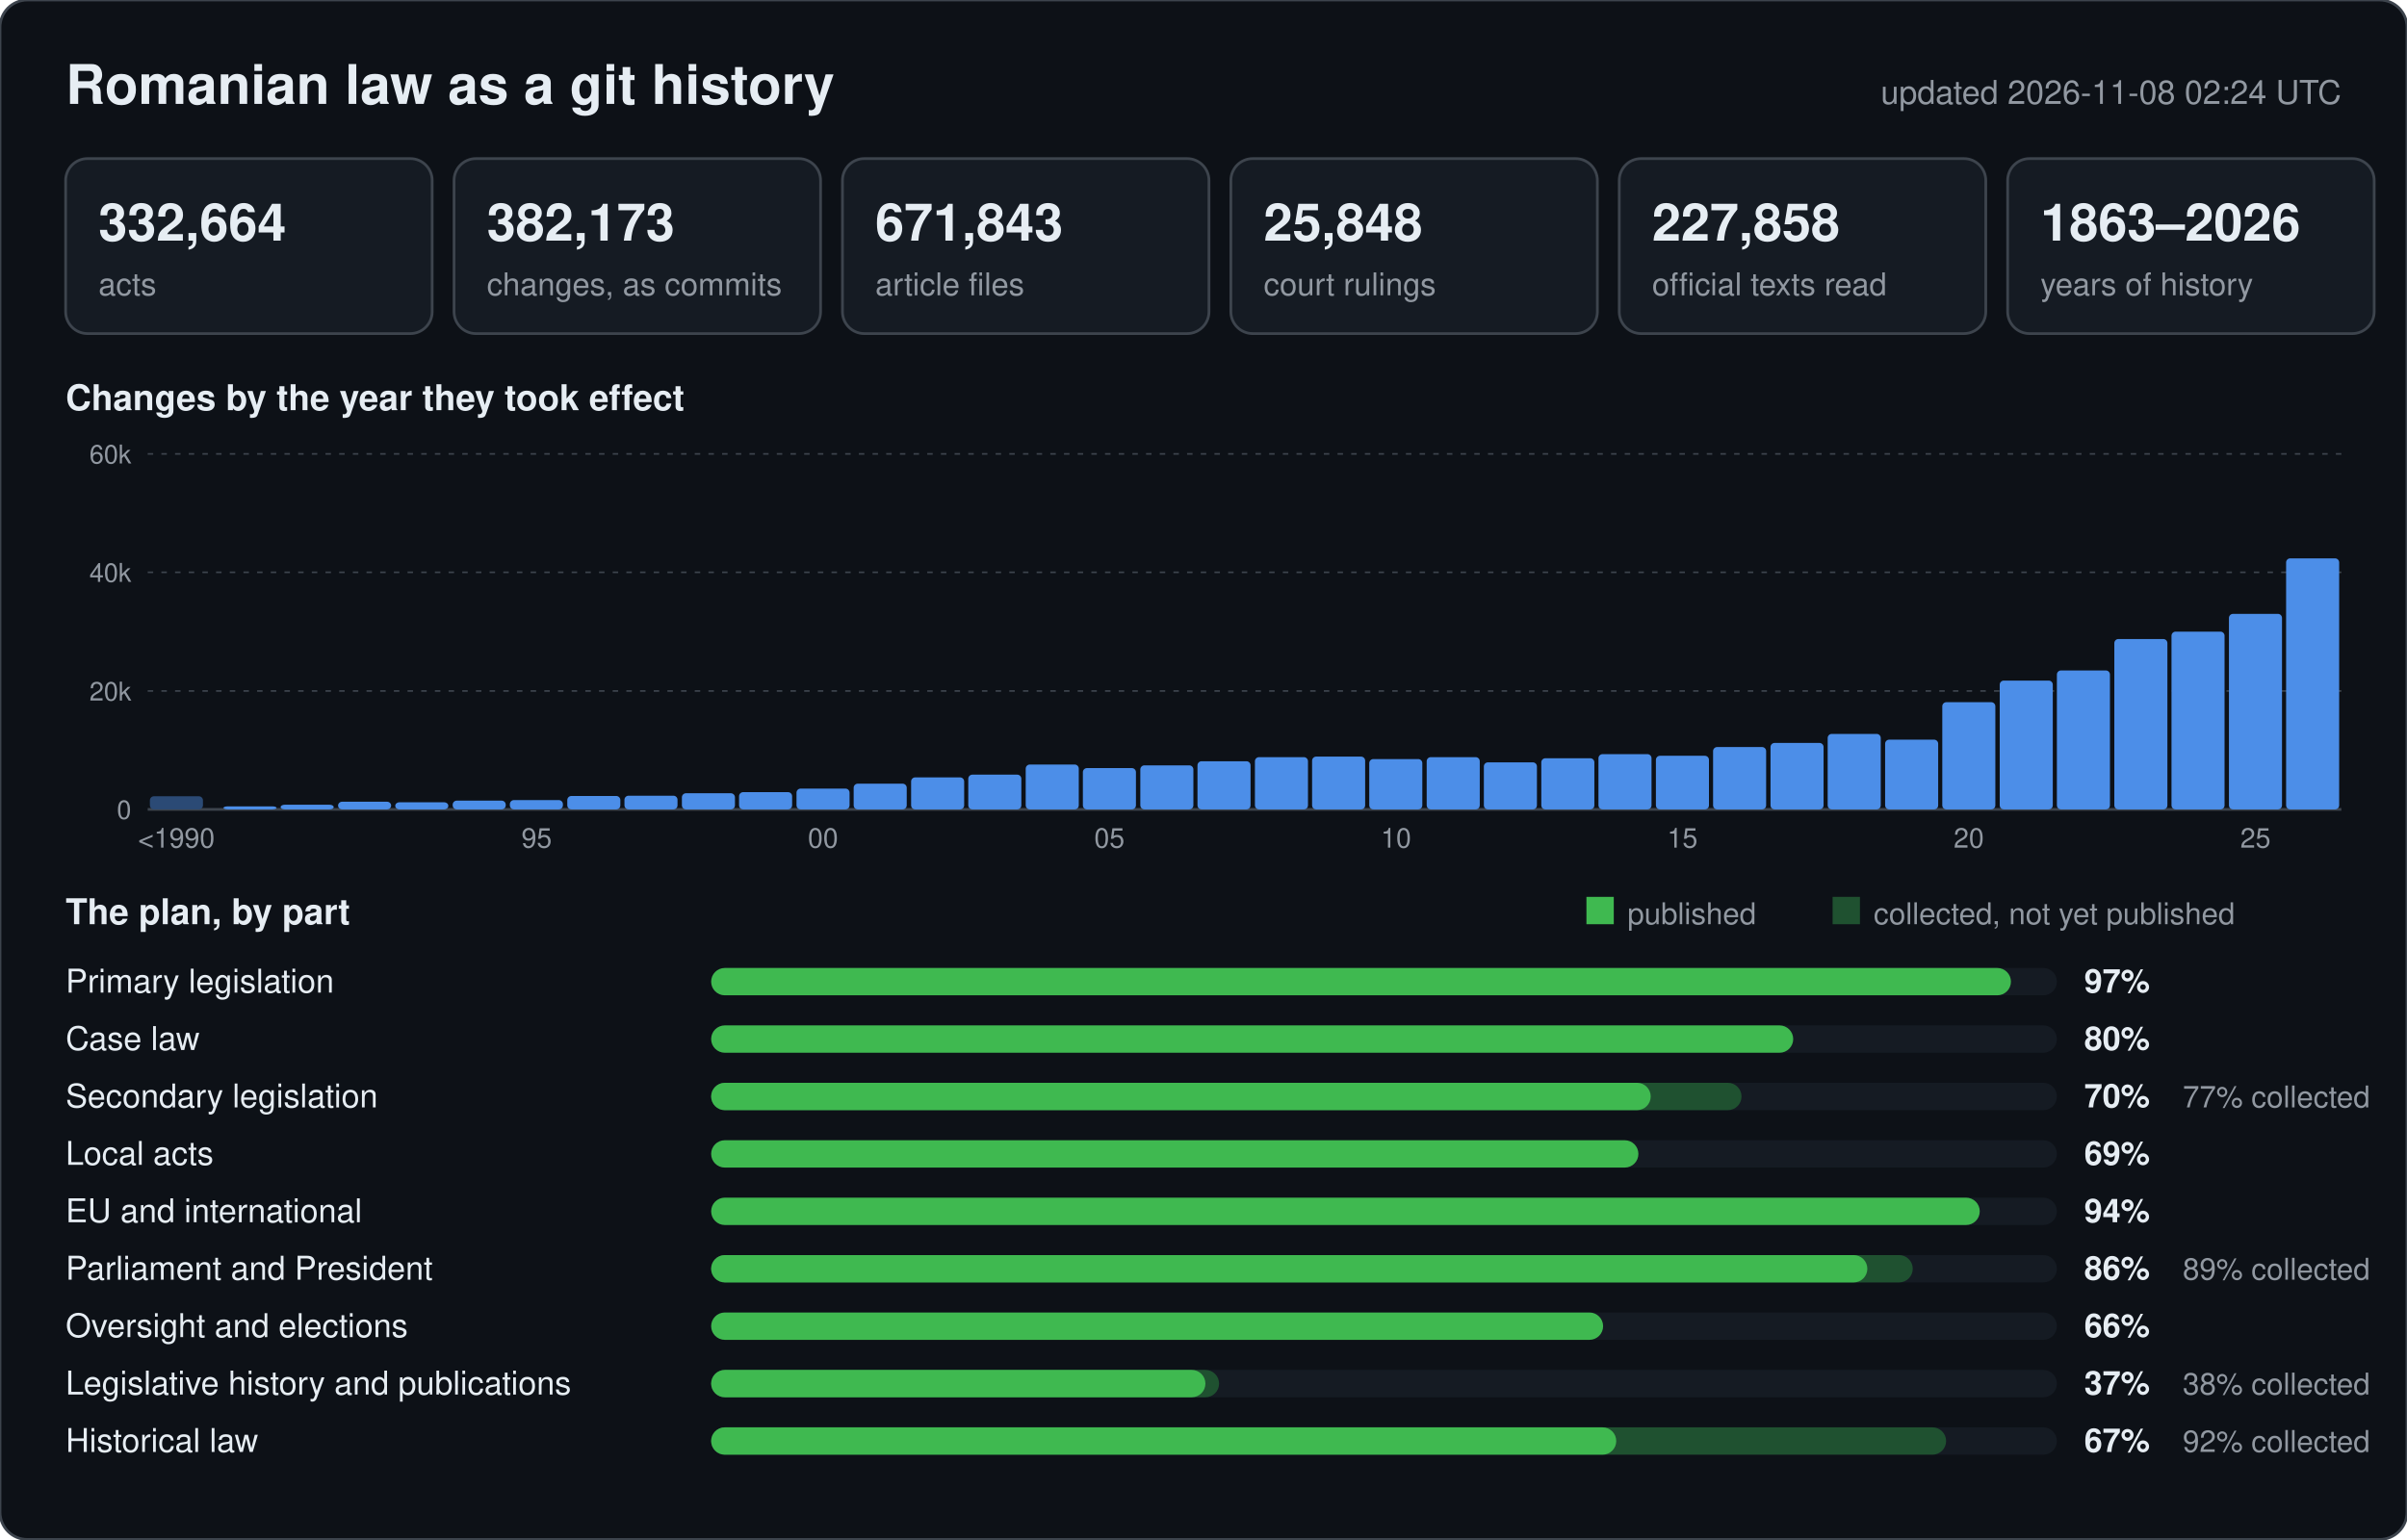
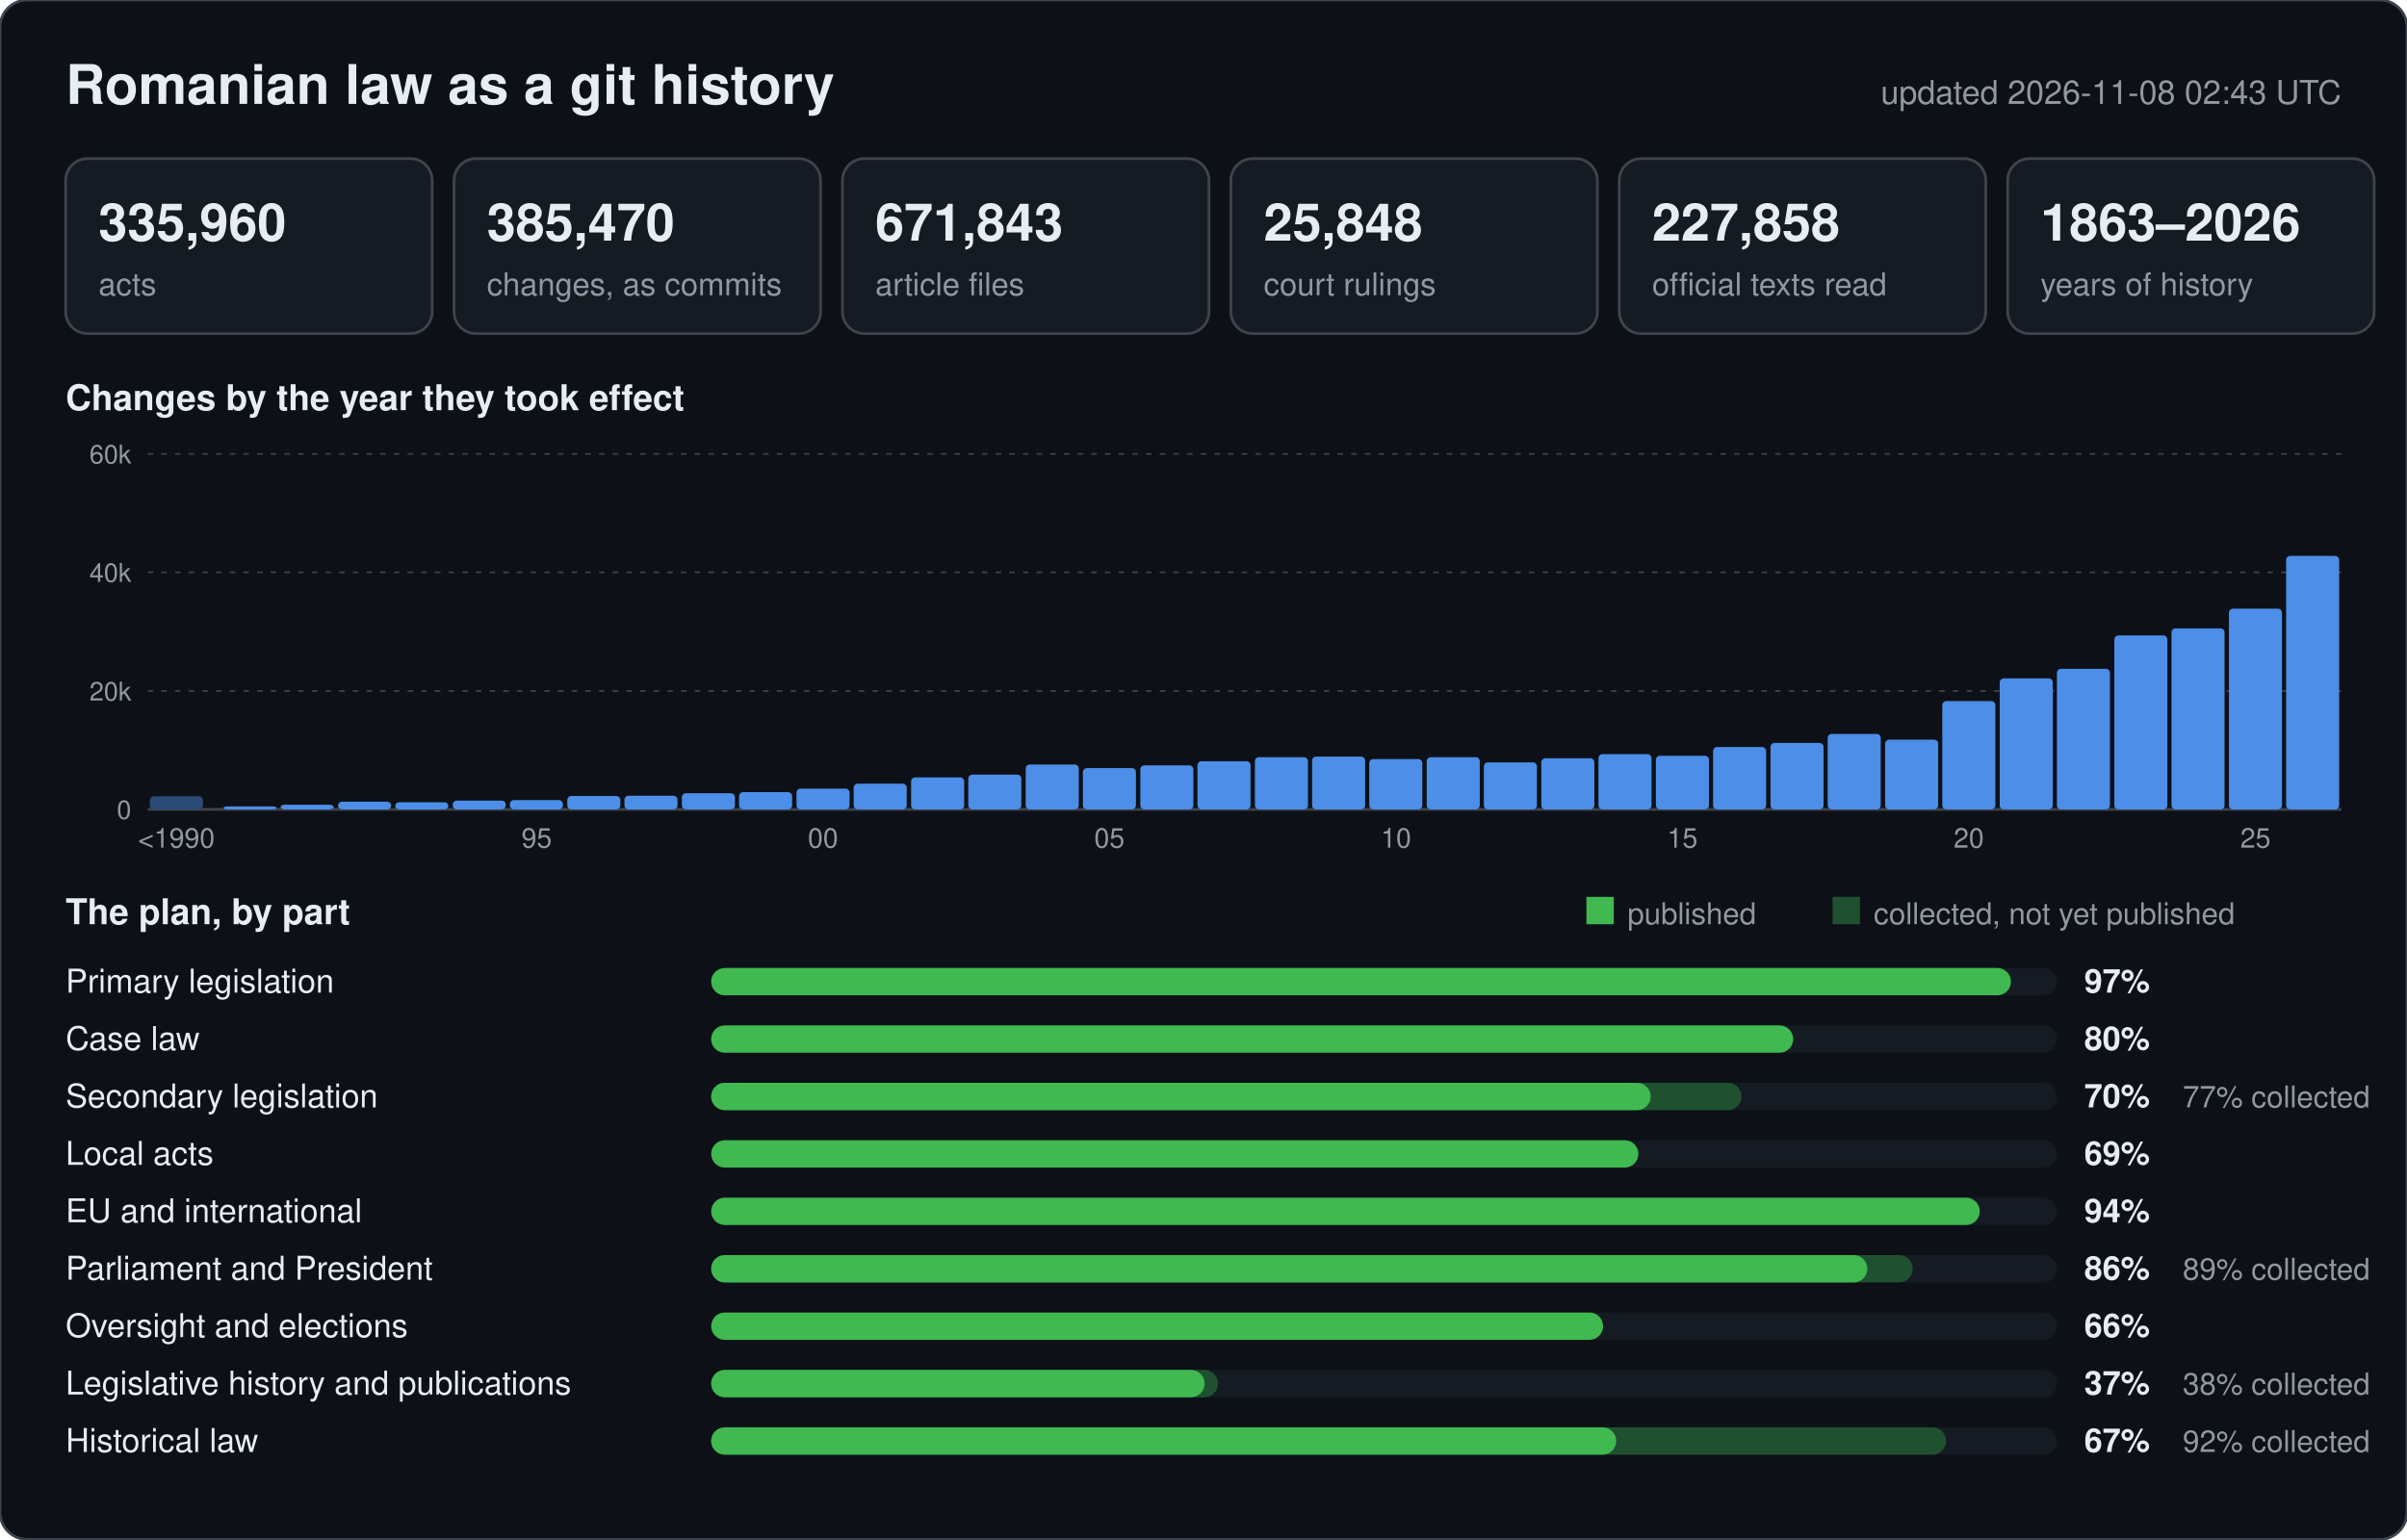
<svg xmlns="http://www.w3.org/2000/svg" width="880" height="563" viewBox="0 0 880 563" font-family="-apple-system,BlinkMacSystemFont,Segoe UI,Helvetica,Arial,sans-serif">
  <rect width="880" height="563" rx="10" fill="#0d1117" stroke="#3d444d" />
  <text x="24" y="38" font-size="20" font-weight="600" fill="#e6edf3">Romanian law as a git history</text>
-   <text x="856" y="38" font-size="12" text-anchor="end" fill="#9198a1">updated 2026-11-08 02:24 UTC</text>
+   <text x="856" y="38" font-size="12" text-anchor="end" fill="#9198a1">updated 2026-11-08 02:43 UTC</text>
  <rect x="24" y="58" width="134" height="64" rx="8" fill="#151b23" stroke="#3d444d" />
-   <text x="36" y="88" font-size="19" font-weight="600" fill="#e6edf3">332,664</text>
+   <text x="36" y="88" font-size="19" font-weight="600" fill="#e6edf3">335,960</text>
  <text x="36" y="108" font-size="11.5" fill="#9198a1">acts</text>
  <rect x="166" y="58" width="134" height="64" rx="8" fill="#151b23" stroke="#3d444d" />
-   <text x="178" y="88" font-size="19" font-weight="600" fill="#e6edf3">382,173</text>
+   <text x="178" y="88" font-size="19" font-weight="600" fill="#e6edf3">385,470</text>
  <text x="178" y="108" font-size="11.5" fill="#9198a1">changes, as commits</text>
  <rect x="308" y="58" width="134" height="64" rx="8" fill="#151b23" stroke="#3d444d" />
  <text x="320" y="88" font-size="19" font-weight="600" fill="#e6edf3">671,843</text>
  <text x="320" y="108" font-size="11.5" fill="#9198a1">article files</text>
  <rect x="450" y="58" width="134" height="64" rx="8" fill="#151b23" stroke="#3d444d" />
  <text x="462" y="88" font-size="19" font-weight="600" fill="#e6edf3">25,848</text>
  <text x="462" y="108" font-size="11.5" fill="#9198a1">court rulings</text>
  <rect x="592" y="58" width="134" height="64" rx="8" fill="#151b23" stroke="#3d444d" />
  <text x="604" y="88" font-size="19" font-weight="600" fill="#e6edf3">227,858</text>
  <text x="604" y="108" font-size="11.5" fill="#9198a1">official texts read</text>
  <rect x="734" y="58" width="134" height="64" rx="8" fill="#151b23" stroke="#3d444d" />
  <text x="746" y="88" font-size="19" font-weight="600" fill="#e6edf3">1863–2026</text>
  <text x="746" y="108" font-size="11.5" fill="#9198a1">years of history</text>
  <text x="24" y="150" font-size="13" font-weight="600" fill="#e6edf3">Changes by the year they took effect</text>
  <line x1="54" y1="296.0" x2="856" y2="296.0" stroke="#3d444d" stroke-width="1" />
  <text x="48" y="299.5" font-size="9.5" text-anchor="end" fill="#9198a1">0</text>
  <line x1="54" y1="252.7" x2="856" y2="252.7" stroke="#3d444d" stroke-width="0.6" stroke-dasharray="2 3" />
  <text x="48" y="256.2" font-size="9.5" text-anchor="end" fill="#9198a1">20k</text>
  <line x1="54" y1="209.3" x2="856" y2="209.3" stroke="#3d444d" stroke-width="0.6" stroke-dasharray="2 3" />
  <text x="48" y="212.8" font-size="9.5" text-anchor="end" fill="#9198a1">40k</text>
  <line x1="54" y1="166.0" x2="856" y2="166.0" stroke="#3d444d" stroke-width="0.6" stroke-dasharray="2 3" />
  <text x="48" y="169.5" font-size="9.5" text-anchor="end" fill="#9198a1">60k</text>
  <rect x="54.8" y="291.2" width="19.4" height="4.8" rx="1.5" fill="#2b4a75" />
  <text x="64.5" y="310" font-size="10" text-anchor="middle" fill="#9198a1">&lt;1990</text>
  <rect x="81.7" y="294.9" width="19.4" height="1.1" rx="1.5" fill="#4c8ee8" />
  <rect x="102.6" y="294.3" width="19.4" height="1.7" rx="1.5" fill="#4c8ee8" />
  <rect x="123.6" y="293.2" width="19.4" height="2.8" rx="1.5" fill="#4c8ee8" />
  <rect x="144.5" y="293.4" width="19.4" height="2.6" rx="1.5" fill="#4c8ee8" />
  <rect x="165.5" y="292.8" width="19.4" height="3.2" rx="1.5" fill="#4c8ee8" />
  <rect x="186.4" y="292.6" width="19.4" height="3.4" rx="1.5" fill="#4c8ee8" />
  <text x="196.2" y="310" font-size="10" text-anchor="middle" fill="#9198a1">95</text>
  <rect x="207.4" y="291.1" width="19.4" height="4.9" rx="1.5" fill="#4c8ee8" />
  <rect x="228.3" y="291.0" width="19.4" height="5.0" rx="1.5" fill="#4c8ee8" />
  <rect x="249.3" y="290.1" width="19.4" height="5.9" rx="1.5" fill="#4c8ee8" />
  <rect x="270.2" y="289.7" width="19.4" height="6.3" rx="1.5" fill="#4c8ee8" />
  <rect x="291.2" y="288.4" width="19.4" height="7.6" rx="1.5" fill="#4c8ee8" />
  <text x="300.9" y="310" font-size="10" text-anchor="middle" fill="#9198a1">00</text>
  <rect x="312.1" y="286.6" width="19.4" height="9.4" rx="1.5" fill="#4c8ee8" />
  <rect x="333.1" y="284.3" width="19.4" height="11.7" rx="1.5" fill="#4c8ee8" />
  <rect x="354.0" y="283.3" width="19.4" height="12.7" rx="1.5" fill="#4c8ee8" />
  <rect x="375.0" y="279.6" width="19.4" height="16.4" rx="1.5" fill="#4c8ee8" />
  <rect x="395.9" y="280.9" width="19.4" height="15.1" rx="1.5" fill="#4c8ee8" />
  <text x="405.6" y="310" font-size="10" text-anchor="middle" fill="#9198a1">05</text>
  <rect x="416.9" y="279.9" width="19.4" height="16.1" rx="1.5" fill="#4c8ee8" />
  <rect x="437.8" y="278.4" width="19.4" height="17.6" rx="1.5" fill="#4c8ee8" />
  <rect x="458.8" y="276.9" width="19.4" height="19.1" rx="1.5" fill="#4c8ee8" />
  <rect x="479.7" y="276.7" width="19.4" height="19.3" rx="1.5" fill="#4c8ee8" />
  <rect x="500.6" y="277.6" width="19.4" height="18.4" rx="1.5" fill="#4c8ee8" />
  <text x="510.4" y="310" font-size="10" text-anchor="middle" fill="#9198a1">10</text>
  <rect x="521.6" y="276.9" width="19.4" height="19.1" rx="1.5" fill="#4c8ee8" />
  <rect x="542.5" y="278.8" width="19.4" height="17.2" rx="1.5" fill="#4c8ee8" />
  <rect x="563.5" y="277.3" width="19.4" height="18.7" rx="1.5" fill="#4c8ee8" />
  <rect x="584.4" y="275.8" width="19.4" height="20.2" rx="1.5" fill="#4c8ee8" />
  <rect x="605.4" y="276.4" width="19.4" height="19.6" rx="1.5" fill="#4c8ee8" />
  <text x="615.1" y="310" font-size="10" text-anchor="middle" fill="#9198a1">15</text>
  <rect x="626.3" y="273.2" width="19.4" height="22.8" rx="1.5" fill="#4c8ee8" />
  <rect x="647.3" y="271.7" width="19.4" height="24.3" rx="1.5" fill="#4c8ee8" />
  <rect x="668.2" y="268.4" width="19.4" height="27.6" rx="1.5" fill="#4c8ee8" />
  <rect x="689.2" y="270.5" width="19.4" height="25.5" rx="1.5" fill="#4c8ee8" />
-   <rect x="710.1" y="256.8" width="19.4" height="39.2" rx="1.5" fill="#4c8ee8" />
+   <rect x="710.1" y="256.4" width="19.4" height="39.6" rx="1.5" fill="#4c8ee8" />
  <text x="719.8" y="310" font-size="10" text-anchor="middle" fill="#9198a1">20</text>
-   <rect x="731.1" y="248.9" width="19.4" height="47.1" rx="1.5" fill="#4c8ee8" />
-   <rect x="752.0" y="245.2" width="19.4" height="50.8" rx="1.5" fill="#4c8ee8" />
-   <rect x="773.0" y="233.7" width="19.4" height="62.3" rx="1.5" fill="#4c8ee8" />
-   <rect x="793.9" y="231.0" width="19.4" height="65.0" rx="1.5" fill="#4c8ee8" />
-   <rect x="814.9" y="224.5" width="19.4" height="71.5" rx="1.5" fill="#4c8ee8" />
+   <rect x="731.1" y="248.1" width="19.4" height="47.9" rx="1.5" fill="#4c8ee8" />
+   <rect x="752.0" y="244.6" width="19.4" height="51.4" rx="1.5" fill="#4c8ee8" />
+   <rect x="773.0" y="232.4" width="19.4" height="63.6" rx="1.5" fill="#4c8ee8" />
+   <rect x="793.9" y="229.8" width="19.4" height="66.2" rx="1.5" fill="#4c8ee8" />
+   <rect x="814.9" y="222.6" width="19.4" height="73.4" rx="1.5" fill="#4c8ee8" />
  <text x="824.6" y="310" font-size="10" text-anchor="middle" fill="#9198a1">25</text>
-   <rect x="835.8" y="204.2" width="19.4" height="91.8" rx="1.5" fill="#4c8ee8" />
+   <rect x="835.8" y="203.3" width="19.4" height="92.7" rx="1.5" fill="#4c8ee8" />
  <text x="24" y="338" font-size="13" font-weight="600" fill="#e6edf3">The plan, by part</text>
  <rect x="580" y="328" width="10" height="10" fill="#3fb950" />
  <text x="595" y="338" font-size="11" fill="#9198a1">published</text>
  <rect x="670" y="328" width="10" height="10" fill="#1f5130" />
  <text x="685" y="338" font-size="11" fill="#9198a1">collected, not yet published</text>
  <text x="24" y="363" font-size="12" fill="#e6edf3">Primary legislation</text>
  <rect x="260" y="354" width="492" height="10" rx="5" fill="#151b23" />
  <rect x="260" y="354" width="475.2" height="10" rx="5" fill="#3fb950" />
  <text x="762" y="363" font-size="12" font-weight="600" fill="#e6edf3">97%</text>
  <text x="24" y="384" font-size="12" fill="#e6edf3">Case law</text>
  <rect x="260" y="375" width="492" height="10" rx="5" fill="#151b23" />
  <rect x="260" y="375" width="395.6" height="10" rx="5" fill="#3fb950" />
  <text x="762" y="384" font-size="12" font-weight="600" fill="#e6edf3">80%</text>
  <text x="24" y="405" font-size="12" fill="#e6edf3">Secondary legislation</text>
  <rect x="260" y="396" width="492" height="10" rx="5" fill="#151b23" />
  <rect x="260" y="396" width="376.7" height="10" rx="5" fill="#1f5130" />
  <rect x="260" y="396" width="343.5" height="10" rx="5" fill="#3fb950" />
  <text x="762" y="405" font-size="12" font-weight="600" fill="#e6edf3">70%</text>
  <text x="798" y="405" font-size="11" fill="#9198a1">77% collected</text>
  <text x="24" y="426" font-size="12" fill="#e6edf3">Local acts</text>
  <rect x="260" y="417" width="492" height="10" rx="5" fill="#151b23" />
  <rect x="260" y="417" width="339.0" height="10" rx="5" fill="#3fb950" />
  <text x="762" y="426" font-size="12" font-weight="600" fill="#e6edf3">69%</text>
  <text x="24" y="447" font-size="12" fill="#e6edf3">EU and international</text>
  <rect x="260" y="438" width="492" height="10" rx="5" fill="#151b23" />
  <rect x="260" y="438" width="463.8" height="10" rx="5" fill="#3fb950" />
  <text x="762" y="447" font-size="12" font-weight="600" fill="#e6edf3">94%</text>
  <text x="24" y="468" font-size="12" fill="#e6edf3">Parliament and President</text>
  <rect x="260" y="459" width="492" height="10" rx="5" fill="#151b23" />
  <rect x="260" y="459" width="439.3" height="10" rx="5" fill="#1f5130" />
  <rect x="260" y="459" width="422.7" height="10" rx="5" fill="#3fb950" />
  <text x="762" y="468" font-size="12" font-weight="600" fill="#e6edf3">86%</text>
  <text x="798" y="468" font-size="11" fill="#9198a1">89% collected</text>
  <text x="24" y="489" font-size="12" fill="#e6edf3">Oversight and elections</text>
  <rect x="260" y="480" width="492" height="10" rx="5" fill="#151b23" />
  <rect x="260" y="480" width="326.1" height="10" rx="5" fill="#3fb950" />
  <text x="762" y="489" font-size="12" font-weight="600" fill="#e6edf3">66%</text>
  <text x="24" y="510" font-size="12" fill="#e6edf3">Legislative history and publications</text>
  <rect x="260" y="501" width="492" height="10" rx="5" fill="#151b23" />
-   <rect x="260" y="501" width="185.7" height="10" rx="5" fill="#1f5130" />
-   <rect x="260" y="501" width="180.7" height="10" rx="5" fill="#3fb950" />
+   <rect x="260" y="501" width="185.3" height="10" rx="5" fill="#1f5130" />
+   <rect x="260" y="501" width="180.4" height="10" rx="5" fill="#3fb950" />
  <text x="762" y="510" font-size="12" font-weight="600" fill="#e6edf3">37%</text>
  <text x="798" y="510" font-size="11" fill="#9198a1">38% collected</text>
  <text x="24" y="531" font-size="12" fill="#e6edf3">Historical law</text>
  <rect x="260" y="522" width="492" height="10" rx="5" fill="#151b23" />
  <rect x="260" y="522" width="451.5" height="10" rx="5" fill="#1f5130" />
  <rect x="260" y="522" width="330.9" height="10" rx="5" fill="#3fb950" />
  <text x="762" y="531" font-size="12" font-weight="600" fill="#e6edf3">67%</text>
  <text x="798" y="531" font-size="11" fill="#9198a1">92% collected</text>
</svg>
